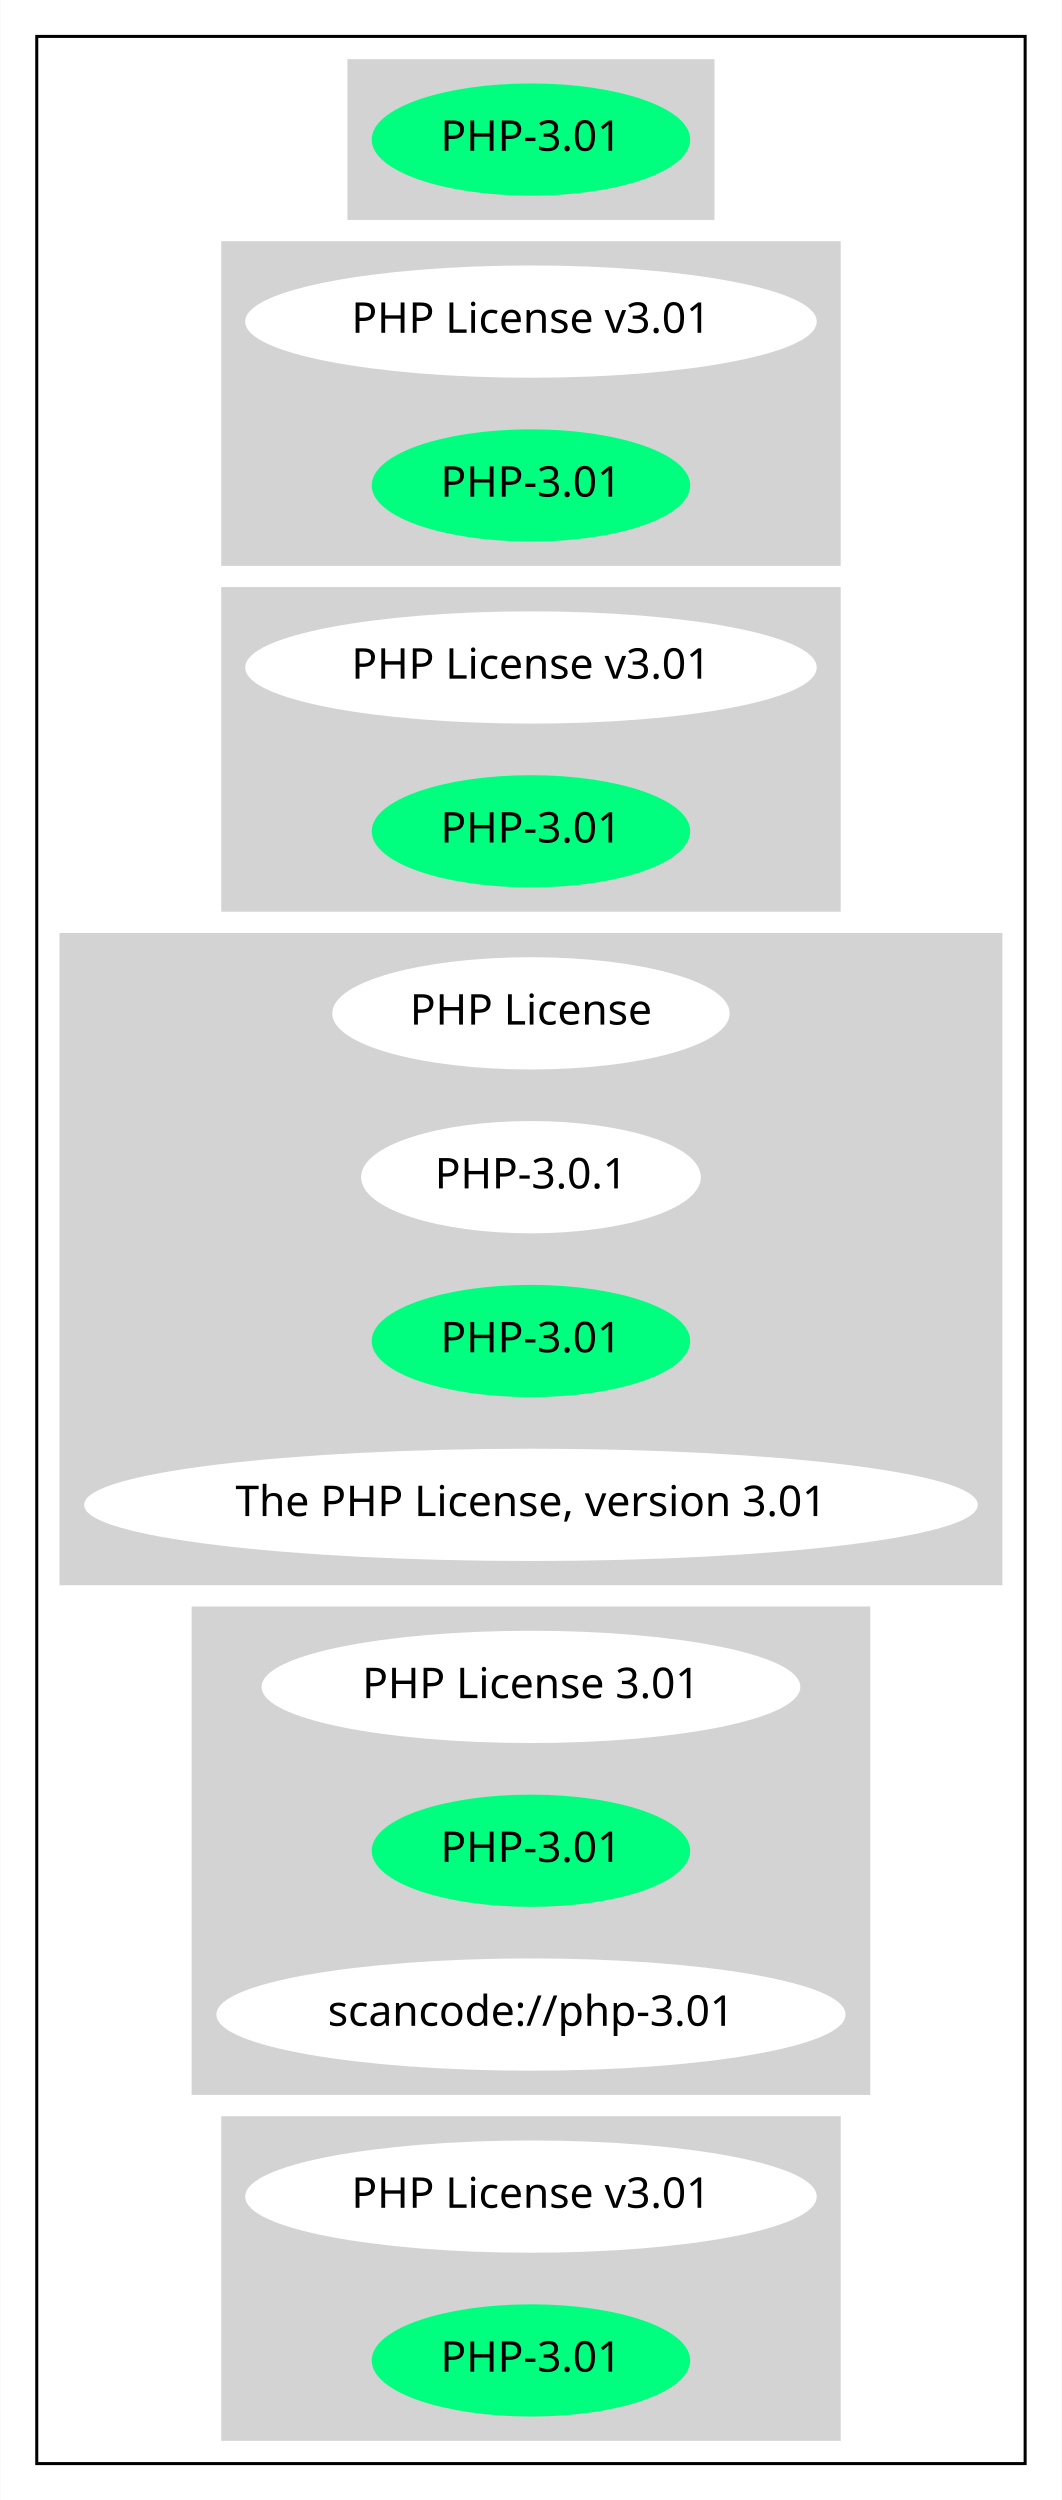
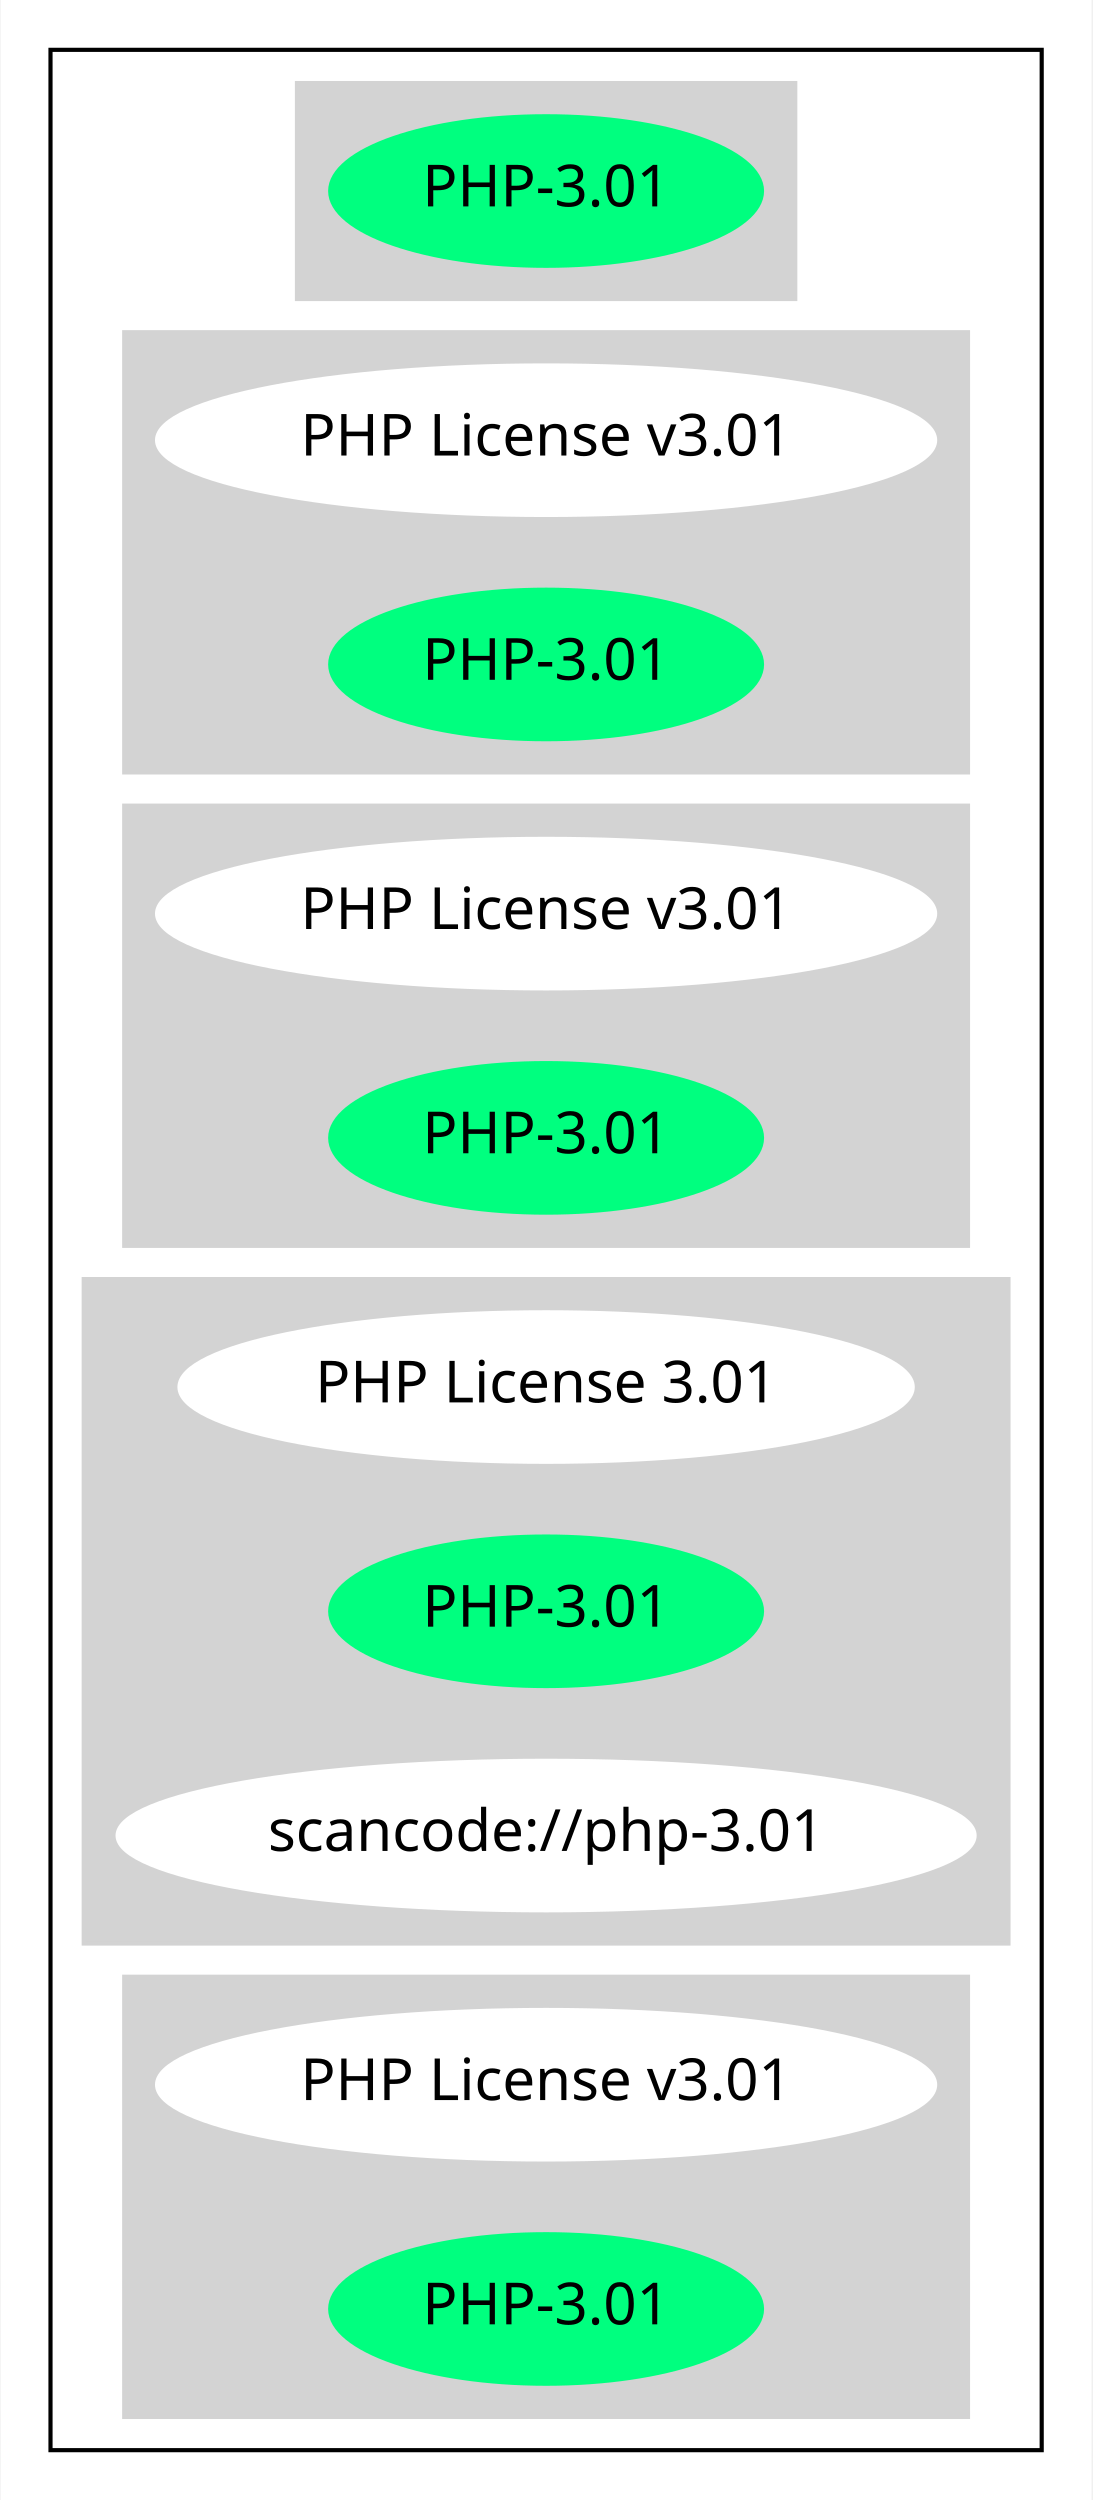
- <svg xmlns="http://www.w3.org/2000/svg" width="350pt" height="824pt" viewBox="0.00 0.00 349.77 824.00">
-   <g id="graph0" class="graph" transform="scale(1 1) rotate(0) translate(4 820)">
-     <polygon fill="white" stroke="transparent" points="-4,4 -4,-820 345.77,-820 345.77,4 -4,4" />
+ <svg xmlns="http://www.w3.org/2000/svg" width="263pt" height="602pt" viewBox="0.00 0.00 262.68 602.00">
+   <g id="graph0" class="graph" transform="scale(1 1) rotate(0) translate(4 598)">
+     <polygon fill="white" stroke="transparent" points="-4,4 -4,-598 258.68,-598 258.68,4 -4,4" />
    <g id="clust1" class="cluster">
-       <polygon fill="none" stroke="black" points="8,-8 8,-808 333.77,-808 333.77,-8 8,-8" />
+       <polygon fill="none" stroke="black" points="8,-8 8,-586 246.68,-586 246.68,-8 8,-8" />
    </g>
    <g id="clust2" class="cluster">
-       <polygon fill="lightgray" stroke="lightgray" points="110.89,-748 110.89,-800 230.88,-800 230.88,-748 110.89,-748" />
+       <polygon fill="lightgray" stroke="lightgray" points="67.35,-526 67.35,-578 187.34,-578 187.34,-526 67.35,-526" />
    </g>
    <g id="clust3" class="cluster">
-       <polygon fill="lightgray" stroke="lightgray" points="69.3,-634 69.3,-740 272.48,-740 272.48,-634 69.3,-634" />
+       <polygon fill="lightgray" stroke="lightgray" points="25.75,-412 25.75,-518 228.93,-518 228.93,-412 25.75,-412" />
    </g>
    <g id="clust4" class="cluster">
-       <polygon fill="lightgray" stroke="lightgray" points="69.3,-520 69.3,-626 272.48,-626 272.48,-520 69.3,-520" />
+       <polygon fill="lightgray" stroke="lightgray" points="25.75,-298 25.75,-404 228.93,-404 228.93,-298 25.75,-298" />
    </g>
    <g id="clust5" class="cluster">
-       <polygon fill="lightgray" stroke="lightgray" points="16,-298 16,-512 325.77,-512 325.77,-298 16,-298" />
+       <polygon fill="lightgray" stroke="lightgray" points="16,-130 16,-290 238.68,-290 238.68,-130 16,-130" />
    </g>
    <g id="clust6" class="cluster">
-       <polygon fill="lightgray" stroke="lightgray" points="59.55,-130 59.55,-290 282.23,-290 282.23,-130 59.55,-130" />
-     </g>
-     <g id="clust7" class="cluster">
-       <polygon fill="lightgray" stroke="lightgray" points="69.3,-16 69.3,-122 272.48,-122 272.48,-16 69.3,-16" />
+       <polygon fill="lightgray" stroke="lightgray" points="25.75,-16 25.75,-122 228.93,-122 228.93,-16 25.75,-16" />
    </g>
    <g id="node1" class="node">
-       <ellipse fill="springgreen" stroke="springgreen" cx="170.89" cy="-774" rx="51.99" ry="18" />
-       <text text-anchor="middle" x="170.89" y="-770.3" font-family="Times-Roman" font-size="14.00">PHP-3.01</text>
+       <ellipse fill="springgreen" stroke="springgreen" cx="127.34" cy="-552" rx="51.99" ry="18" />
+       <text text-anchor="middle" x="127.34" y="-548.3" font-family="Times-Roman" font-size="14.00">PHP-3.01</text>
    </g>
    <g id="node2" class="node">
-       <ellipse fill="white" stroke="white" cx="170.89" cy="-714" rx="93.68" ry="18" />
-       <text text-anchor="middle" x="170.89" y="-710.3" font-family="Times-Roman" font-size="14.00">PHP License v3.01</text>
+       <ellipse fill="white" stroke="white" cx="127.34" cy="-492" rx="93.68" ry="18" />
+       <text text-anchor="middle" x="127.34" y="-488.3" font-family="Times-Roman" font-size="14.00">PHP License v3.01</text>
    </g>
    <g id="node3" class="node">
-       <ellipse fill="springgreen" stroke="springgreen" cx="170.89" cy="-660" rx="51.99" ry="18" />
-       <text text-anchor="middle" x="170.89" y="-656.3" font-family="Times-Roman" font-size="14.00">PHP-3.01</text>
+       <ellipse fill="springgreen" stroke="springgreen" cx="127.34" cy="-438" rx="51.99" ry="18" />
+       <text text-anchor="middle" x="127.34" y="-434.3" font-family="Times-Roman" font-size="14.00">PHP-3.01</text>
    </g>
    <g id="node4" class="node">
-       <ellipse fill="white" stroke="white" cx="170.89" cy="-600" rx="93.68" ry="18" />
-       <text text-anchor="middle" x="170.89" y="-596.3" font-family="Times-Roman" font-size="14.00">PHP License v3.01</text>
+       <ellipse fill="white" stroke="white" cx="127.34" cy="-378" rx="93.68" ry="18" />
+       <text text-anchor="middle" x="127.34" y="-374.3" font-family="Times-Roman" font-size="14.00">PHP License v3.01</text>
    </g>
    <g id="node5" class="node">
-       <ellipse fill="springgreen" stroke="springgreen" cx="170.89" cy="-546" rx="51.99" ry="18" />
-       <text text-anchor="middle" x="170.89" y="-542.3" font-family="Times-Roman" font-size="14.00">PHP-3.01</text>
+       <ellipse fill="springgreen" stroke="springgreen" cx="127.34" cy="-324" rx="51.99" ry="18" />
+       <text text-anchor="middle" x="127.34" y="-320.3" font-family="Times-Roman" font-size="14.00">PHP-3.01</text>
    </g>
    <g id="node6" class="node">
-       <ellipse fill="white" stroke="white" cx="170.89" cy="-486" rx="64.99" ry="18" />
-       <text text-anchor="middle" x="170.89" y="-482.3" font-family="Times-Roman" font-size="14.00">PHP License</text>
+       <ellipse fill="white" stroke="white" cx="127.34" cy="-264" rx="88.28" ry="18" />
+       <text text-anchor="middle" x="127.34" y="-260.3" font-family="Times-Roman" font-size="14.00">PHP License 3.01</text>
    </g>
    <g id="node7" class="node">
-       <ellipse fill="white" stroke="white" cx="170.89" cy="-432" rx="55.49" ry="18" />
-       <text text-anchor="middle" x="170.89" y="-428.3" font-family="Times-Roman" font-size="14.00">PHP-3.0.1</text>
+       <ellipse fill="springgreen" stroke="springgreen" cx="127.34" cy="-210" rx="51.99" ry="18" />
+       <text text-anchor="middle" x="127.34" y="-206.3" font-family="Times-Roman" font-size="14.00">PHP-3.01</text>
    </g>
    <g id="node8" class="node">
-       <ellipse fill="springgreen" stroke="springgreen" cx="170.89" cy="-378" rx="51.99" ry="18" />
-       <text text-anchor="middle" x="170.89" y="-374.3" font-family="Times-Roman" font-size="14.00">PHP-3.01</text>
+       <ellipse fill="white" stroke="white" cx="127.34" cy="-156" rx="103.18" ry="18" />
+       <text text-anchor="middle" x="127.34" y="-152.3" font-family="Times-Roman" font-size="14.00">scancode://php-3.01</text>
    </g>
    <g id="node9" class="node">
-       <ellipse fill="white" stroke="white" cx="170.89" cy="-324" rx="146.77" ry="18" />
-       <text text-anchor="middle" x="170.89" y="-320.3" font-family="Times-Roman" font-size="14.00">The PHP License, version 3.01</text>
+       <ellipse fill="white" stroke="white" cx="127.34" cy="-96" rx="93.68" ry="18" />
+       <text text-anchor="middle" x="127.34" y="-92.3" font-family="Times-Roman" font-size="14.00">PHP License v3.01</text>
    </g>
    <g id="node10" class="node">
-       <ellipse fill="white" stroke="white" cx="170.89" cy="-264" rx="88.28" ry="18" />
-       <text text-anchor="middle" x="170.89" y="-260.3" font-family="Times-Roman" font-size="14.00">PHP License 3.01</text>
-     </g>
-     <g id="node11" class="node">
-       <ellipse fill="springgreen" stroke="springgreen" cx="170.89" cy="-210" rx="51.99" ry="18" />
-       <text text-anchor="middle" x="170.89" y="-206.3" font-family="Times-Roman" font-size="14.00">PHP-3.01</text>
-     </g>
-     <g id="node12" class="node">
-       <ellipse fill="white" stroke="white" cx="170.89" cy="-156" rx="103.18" ry="18" />
-       <text text-anchor="middle" x="170.89" y="-152.3" font-family="Times-Roman" font-size="14.00">scancode://php-3.01</text>
-     </g>
-     <g id="node13" class="node">
-       <ellipse fill="white" stroke="white" cx="170.89" cy="-96" rx="93.68" ry="18" />
-       <text text-anchor="middle" x="170.89" y="-92.3" font-family="Times-Roman" font-size="14.00">PHP License v3.01</text>
-     </g>
-     <g id="node14" class="node">
-       <ellipse fill="springgreen" stroke="springgreen" cx="170.89" cy="-42" rx="51.99" ry="18" />
-       <text text-anchor="middle" x="170.89" y="-38.3" font-family="Times-Roman" font-size="14.00">PHP-3.01</text>
+       <ellipse fill="springgreen" stroke="springgreen" cx="127.34" cy="-42" rx="51.99" ry="18" />
+       <text text-anchor="middle" x="127.34" y="-38.3" font-family="Times-Roman" font-size="14.00">PHP-3.01</text>
    </g>
  </g>
</svg>
